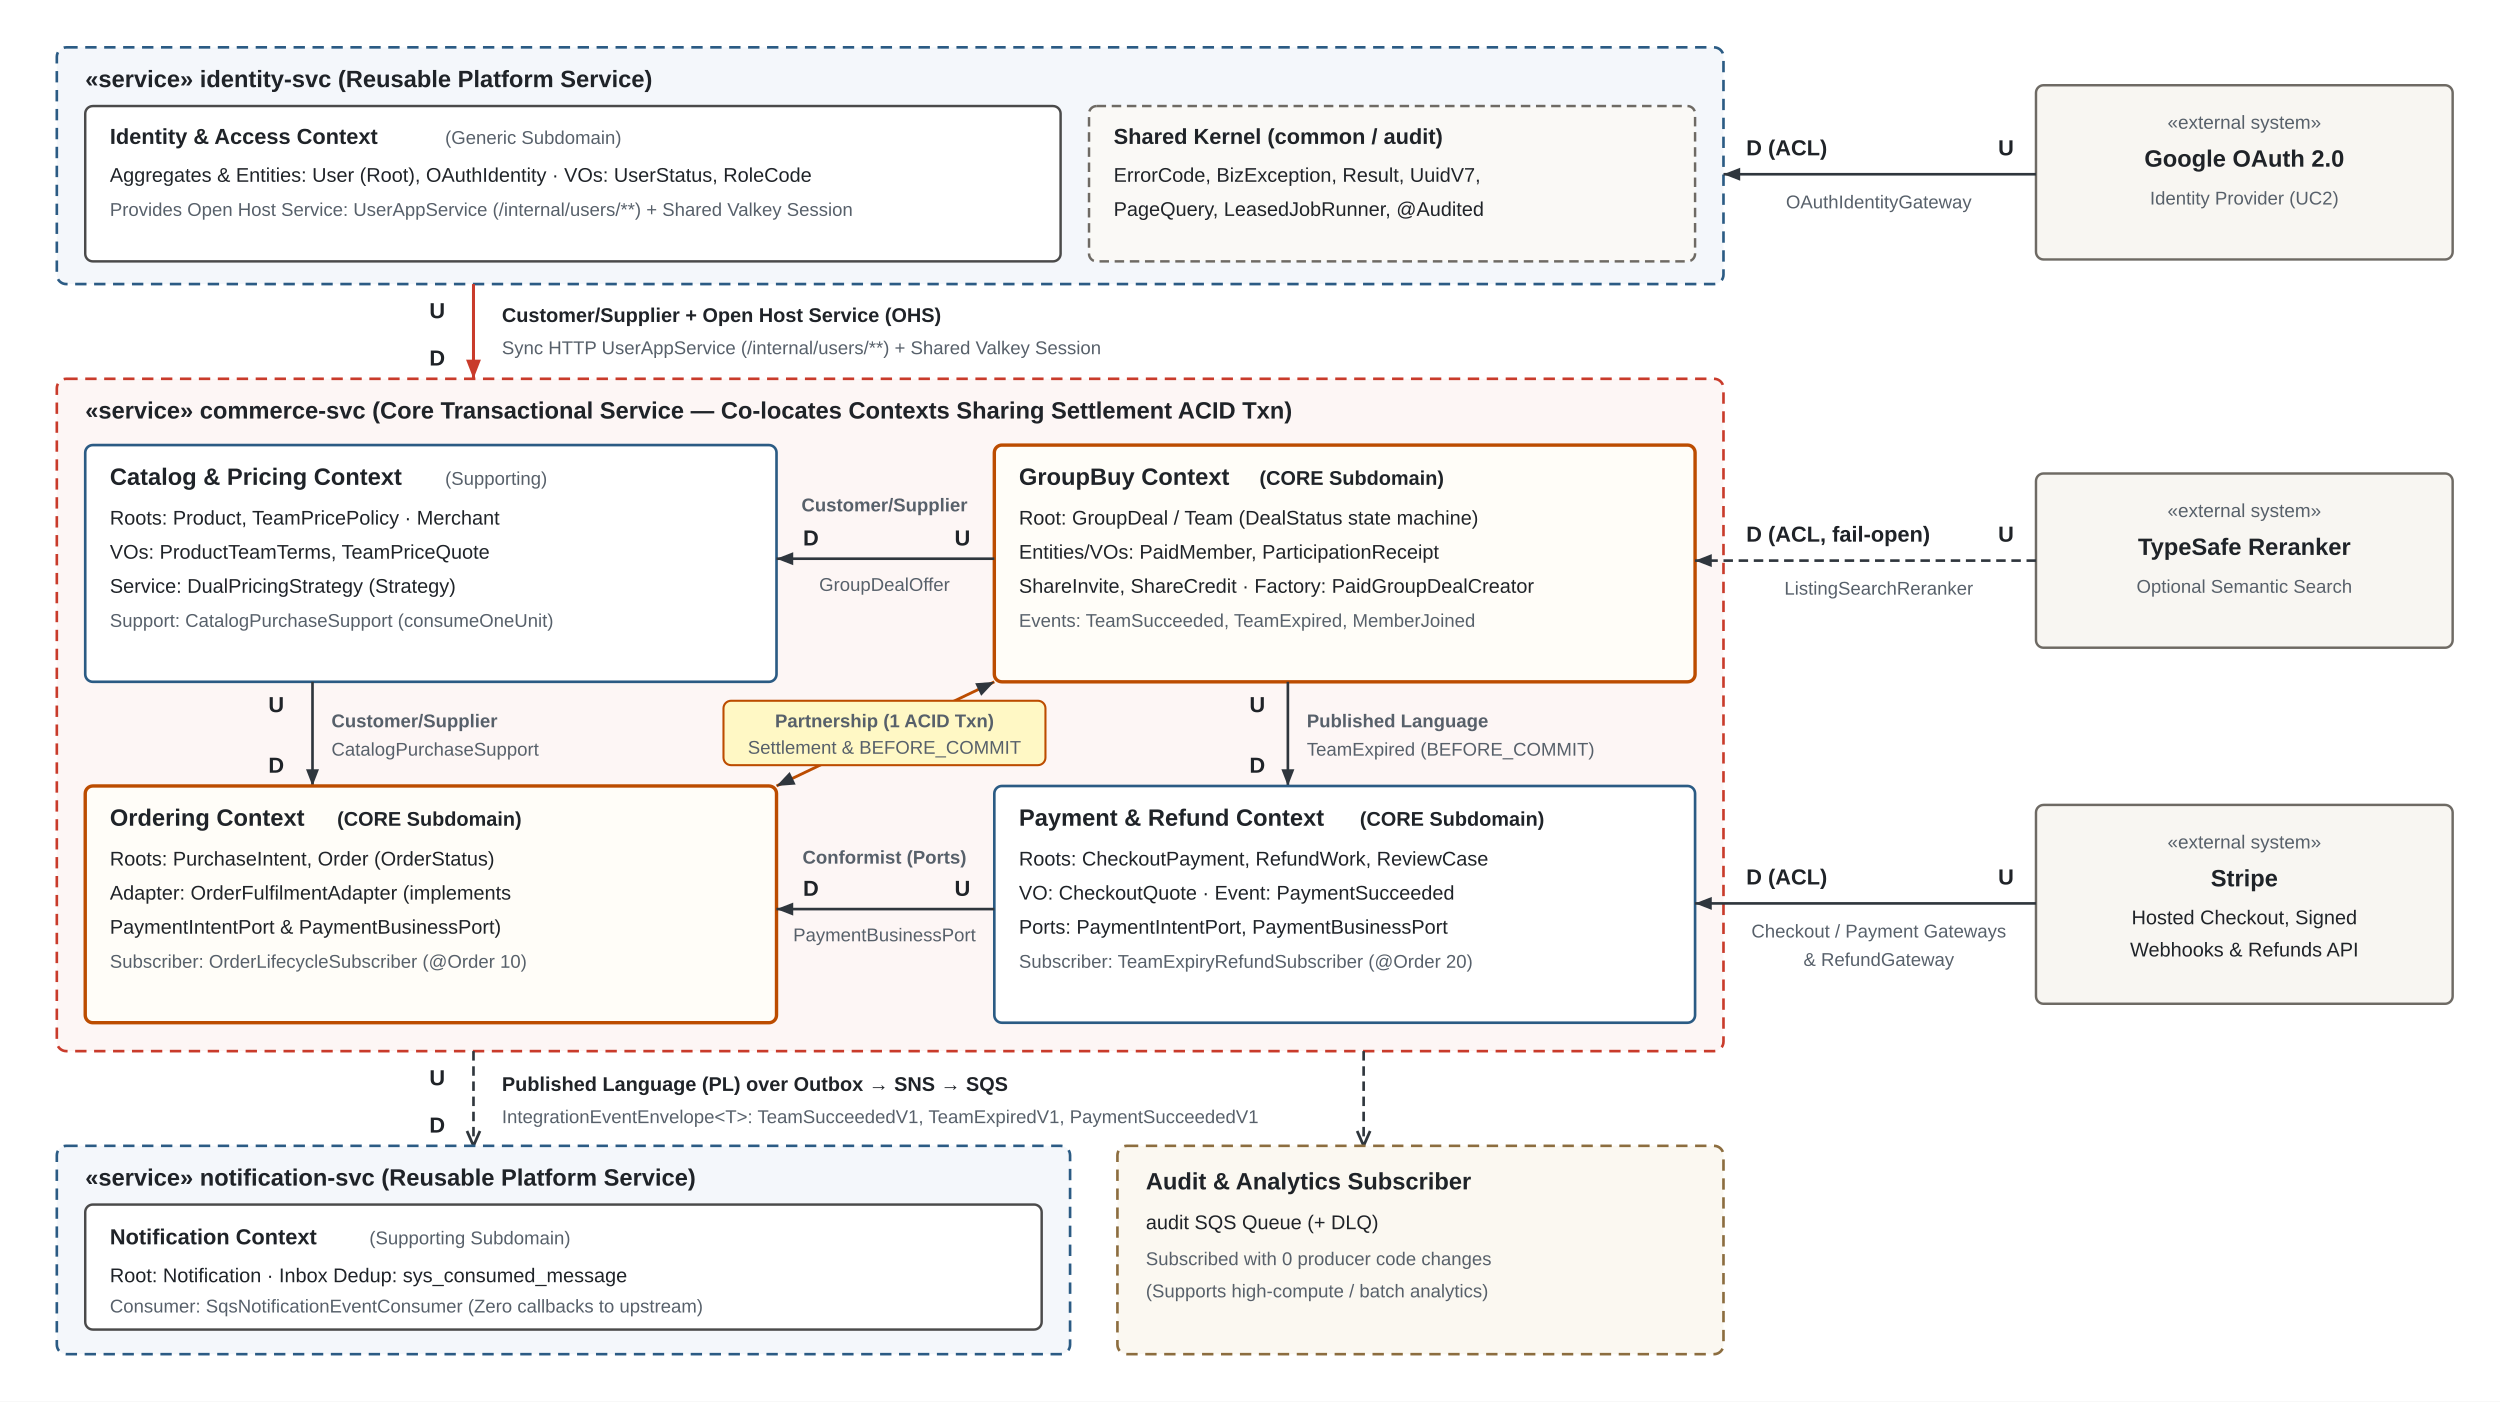
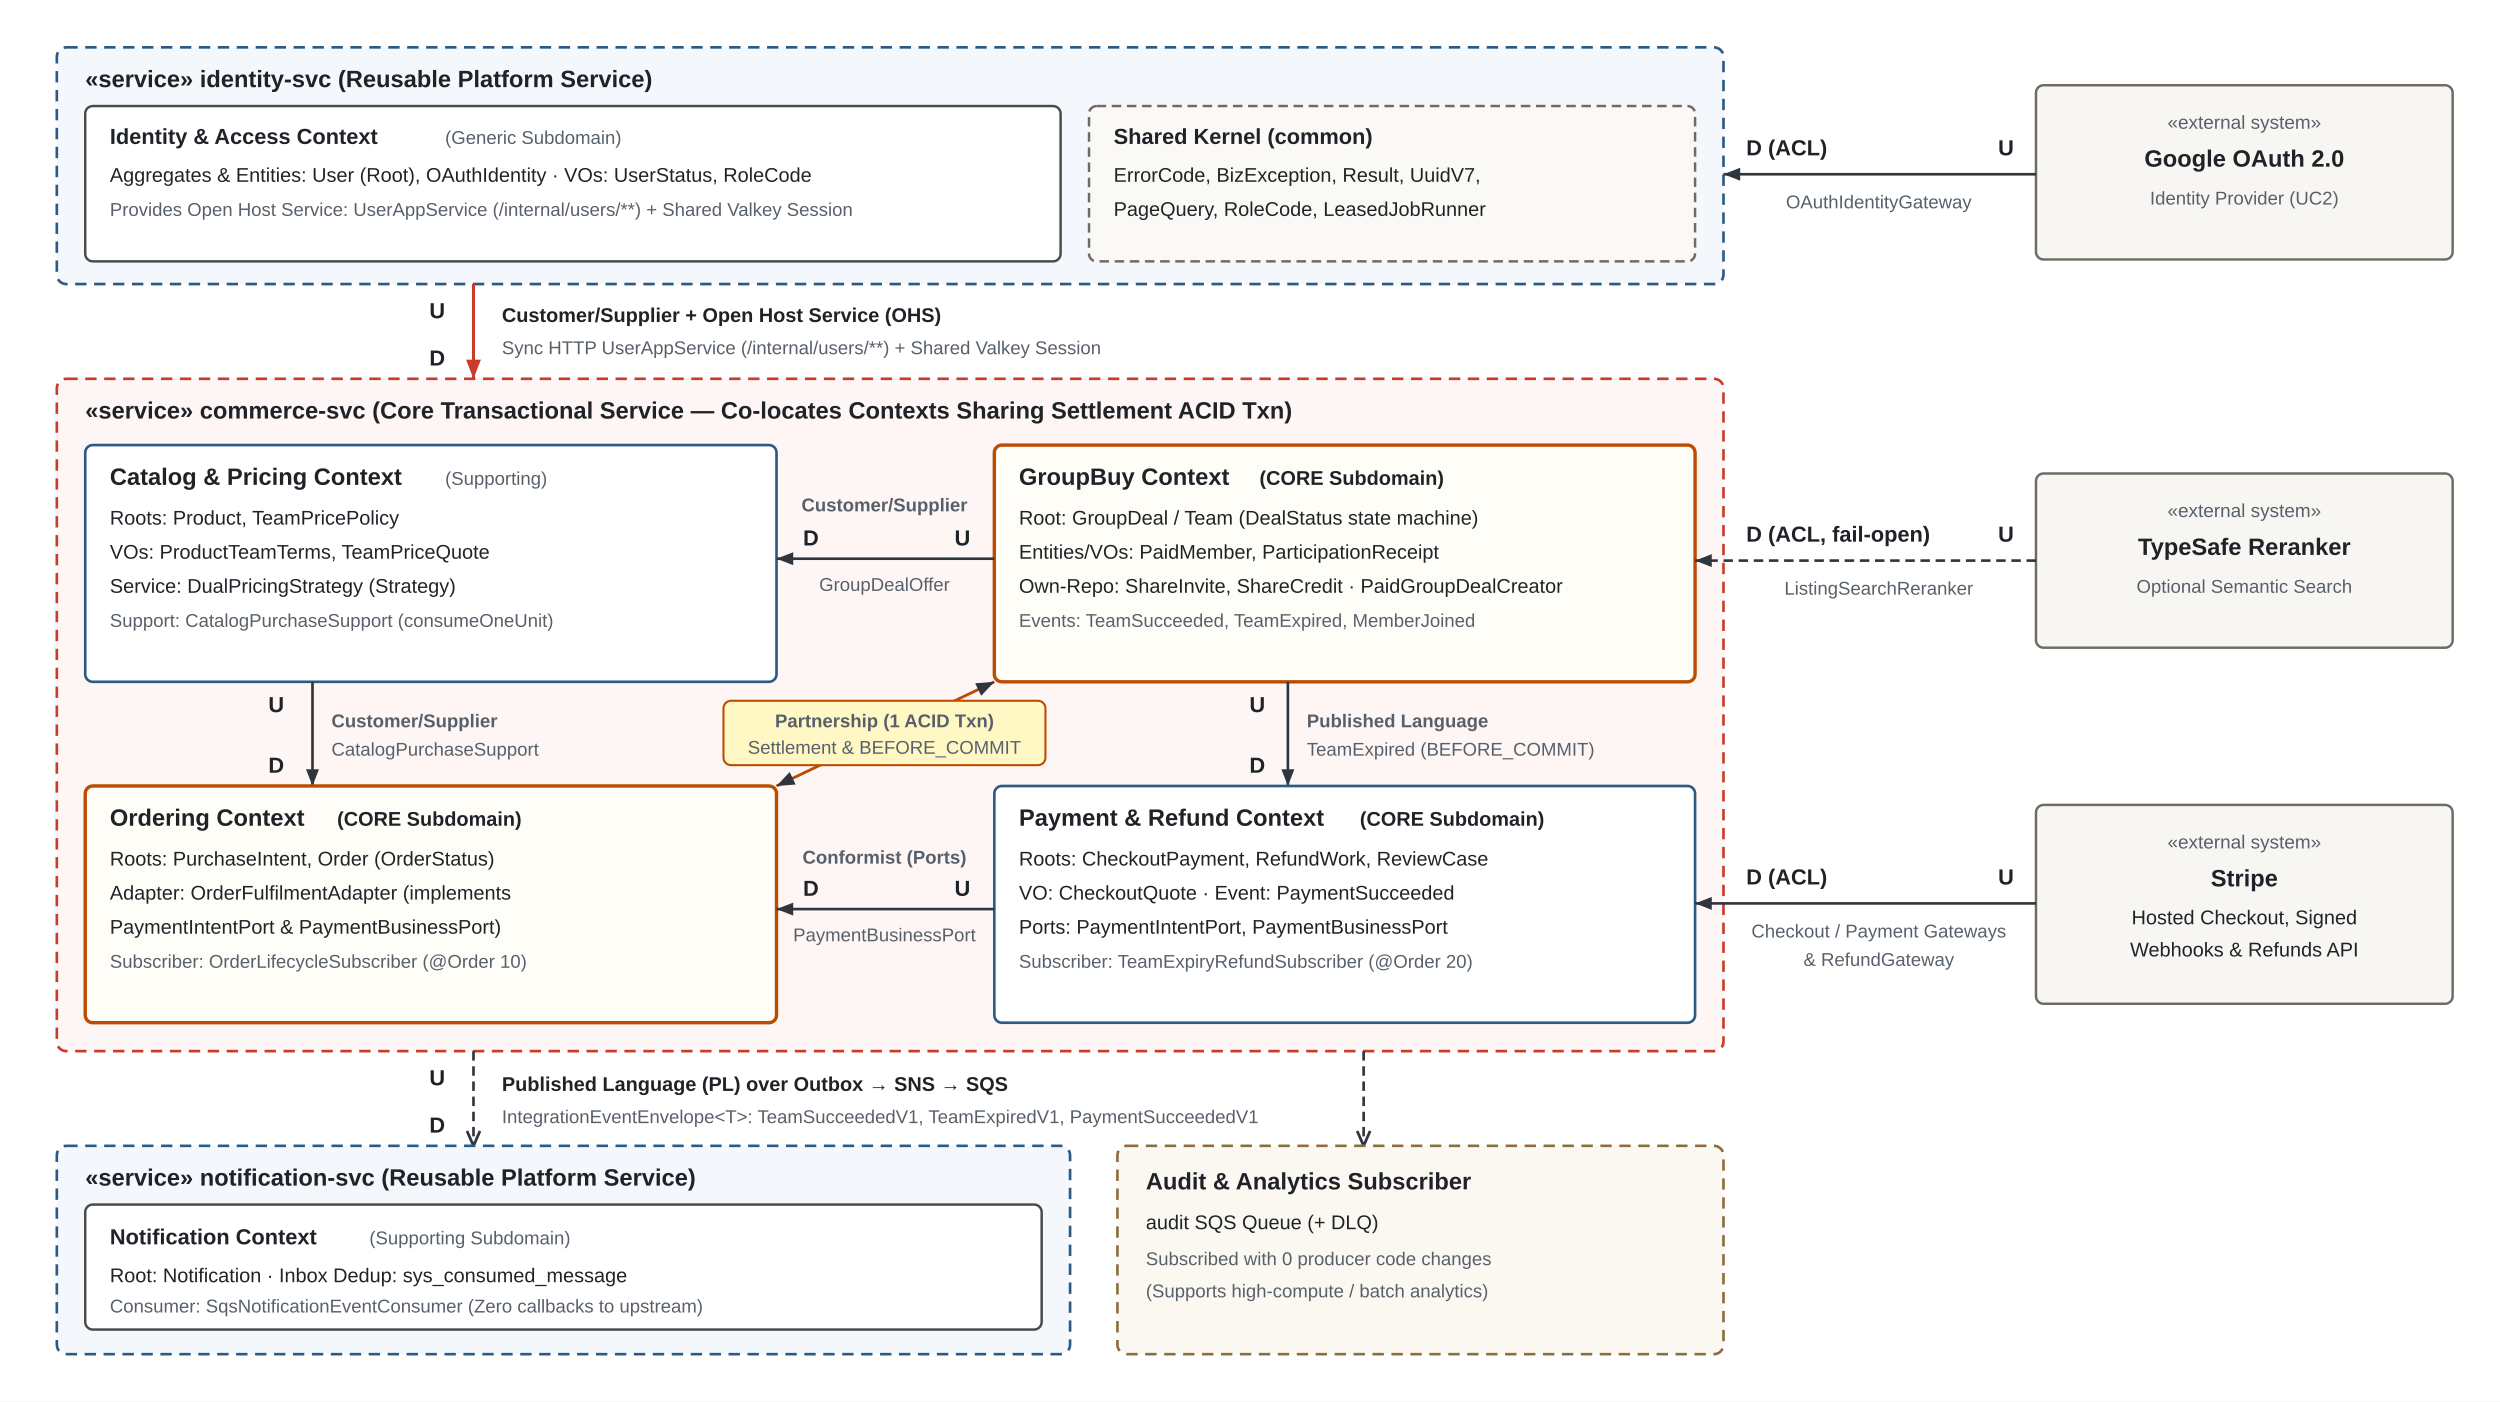
<svg xmlns="http://www.w3.org/2000/svg" viewBox="0 0 1320 740" width="100%" height="100%">
  <rect width="1320" height="740" fill="#FFFFFF" />
  <defs>
    <style>
      text { font-family: Arial, Helvetica, sans-serif; fill: #1F2328; }
      .title { font-size: 13px; font-weight: bold; }
      .h1 { font-size: 12.5px; font-weight: bold; }
      .h2 { font-size: 11.5px; font-weight: bold; }
      .stereo { font-size: 10px; fill: #57606A; }
      .body { font-size: 10.5px; fill: #1F2328; }
      .small { font-size: 9.8px; fill: #57606A; }
      .code { font-family: Consolas, 'Courier New', monospace; font-size: 9.8px; fill: #1F2328; }
    </style>
    <marker id="arrow-solid" viewBox="0 0 10 10" refX="9" refY="5" markerWidth="7" markerHeight="7" orient="auto-start-reverse">
      <path d="M 0 1.5 L 9 5 L 0 8.5 z" fill="#2F363D" />
    </marker>
    <marker id="arrow-open" viewBox="0 0 10 10" refX="9" refY="5" markerWidth="7" markerHeight="7" orient="auto-start-reverse">
      <path d="M 1 1.5 L 9 5 L 1 8.5" fill="none" stroke="#2F363D" stroke-width="1.5" />
    </marker>
    <marker id="arrow-red" viewBox="0 0 10 10" refX="9" refY="5" markerWidth="7" markerHeight="7" orient="auto-start-reverse">
      <path d="M 0 1.5 L 9 5 L 0 8.5 z" fill="#C93B2B" />
    </marker>
    <marker id="arrow-purple" viewBox="0 0 10 10" refX="9" refY="5" markerWidth="7" markerHeight="7" orient="auto-start-reverse">
      <path d="M 1 1.5 L 9 5 L 1 8.5" fill="none" stroke="#6E3CBC" stroke-width="1.5" />
    </marker>
    <marker id="diamond-black" viewBox="0 0 12 12" refX="1" refY="6" markerWidth="8" markerHeight="8" orient="auto">
      <polygon points="1,6 6,2 11,6 6,10" fill="#1F2328" stroke="#1F2328" stroke-width="1" />
    </marker>
  </defs>
  <rect x="30" y="25" width="880" height="125" fill="#F4F7FB" stroke="#2B5B84" stroke-width="1.4" stroke-dasharray="6,4" rx="5" />
  <text x="45" y="46" class="h1" fill="#2B5B84">«service» identity-svc (Reusable Platform Service)</text>
  <rect x="45" y="56" width="515" height="82" fill="#FFFFFF" stroke="#4A4A4A" stroke-width="1.3" rx="4" />
  <text x="58" y="76" class="h2">Identity &amp; Access Context</text>
  <text x="235" y="76" class="small">(Generic Subdomain)</text>
  <text x="58" y="96" class="body">Aggregates &amp; Entities: User (Root), OAuthIdentity · VOs: UserStatus, RoleCode</text>
  <text x="58" y="114" class="small">Provides Open Host Service: UserAppService (/internal/users/**) + Shared Valkey Session</text>
  <rect x="575" y="56" width="320" height="82" fill="#FAF9F6" stroke="#6E6A64" stroke-width="1.3" stroke-dasharray="5,3" rx="4" />
-   <text x="588" y="76" class="h2">Shared Kernel (common / audit)</text>
+   <text x="588" y="76" class="h2">Shared Kernel (common)</text>
  <text x="588" y="96" class="body">ErrorCode, BizException, Result, UuidV7,</text>
-   <text x="588" y="114" class="body">PageQuery, LeasedJobRunner, @Audited</text>
+   <text x="588" y="114" class="body">PageQuery, RoleCode, LeasedJobRunner</text>
  <line x1="250" y1="150" x2="250" y2="200" stroke="#C93B2B" stroke-width="1.6" marker-end="url(#arrow-red)" />
  <text x="235" y="168" text-anchor="end" class="h2">U</text>
  <text x="235" y="193" text-anchor="end" class="h2">D</text>
  <text x="265" y="170" class="body" fill="#C93B2B" font-weight="bold">Customer/Supplier + Open Host Service (OHS)</text>
  <text x="265" y="187" class="small">Sync HTTP UserAppService (/internal/users/**) + Shared Valkey Session</text>
  <rect x="30" y="200" width="880" height="355" fill="#FDF6F5" stroke="#C93B2B" stroke-width="1.4" stroke-dasharray="6,4" rx="5" />
  <text x="45" y="221" class="h1" fill="#C93B2B">«service» commerce-svc (Core Transactional Service — Co-locates Contexts Sharing Settlement ACID Txn)</text>
  <rect x="45" y="235" width="365" height="125" fill="#FFFFFF" stroke="#2B5B84" stroke-width="1.4" rx="4" />
  <text x="58" y="256" class="h1">Catalog &amp; Pricing Context</text>
  <text x="235" y="256" class="small" fill="#2B5B84">(Supporting)</text>
-   <text x="58" y="277" class="body">Roots: Product, TeamPricePolicy · Merchant</text>
+   <text x="58" y="277" class="body">Roots: Product, TeamPricePolicy</text>
  <text x="58" y="295" class="body">VOs: ProductTeamTerms, TeamPriceQuote</text>
  <text x="58" y="313" class="body">Service: DualPricingStrategy (Strategy)</text>
  <text x="58" y="331" class="small">Support: CatalogPurchaseSupport (consumeOneUnit)</text>
  <rect x="525" y="235" width="370" height="125" fill="#FFFDF8" stroke="#BC4C00" stroke-width="1.8" rx="4" />
  <text x="538" y="256" class="h1">GroupBuy Context</text>
  <text x="665" y="256" class="body" fill="#BC4C00" font-weight="bold">(CORE Subdomain)</text>
  <text x="538" y="277" class="body">Root: GroupDeal / Team (DealStatus state machine)</text>
  <text x="538" y="295" class="body">Entities/VOs: PaidMember, ParticipationReceipt</text>
-   <text x="538" y="313" class="body">ShareInvite, ShareCredit · Factory: PaidGroupDealCreator</text>
+   <text x="538" y="313" class="body">Own-Repo: ShareInvite, ShareCredit · PaidGroupDealCreator</text>
  <text x="538" y="331" class="small" fill="#BC4C00">Events: TeamSucceeded, TeamExpired, MemberJoined</text>
  <line x1="525" y1="295" x2="410" y2="295" stroke="#2F363D" stroke-width="1.4" marker-end="url(#arrow-solid)" />
  <text x="467" y="270" text-anchor="middle" class="small" font-weight="bold" fill="#1F2328">Customer/Supplier</text>
  <text x="424" y="288" class="h2">D</text>
  <text x="504" y="288" class="h2">U</text>
  <text x="467" y="312" text-anchor="middle" class="small">GroupDealOffer</text>
  <line x1="165" y1="360" x2="165" y2="415" stroke="#2F363D" stroke-width="1.4" marker-end="url(#arrow-solid)" />
  <text x="150" y="376" text-anchor="end" class="h2">U</text>
  <text x="150" y="408" text-anchor="end" class="h2">D</text>
  <text x="175" y="384" class="small" font-weight="bold" fill="#1F2328">Customer/Supplier</text>
  <text x="175" y="399" class="small">CatalogPurchaseSupport</text>
  <line x1="525" y1="360" x2="410" y2="415" stroke="#BC4C00" stroke-width="1.5" marker-start="url(#arrow-solid)" marker-end="url(#arrow-solid)" />
  <rect x="382" y="370" width="170" height="34" fill="#FFF8C5" stroke="#BC4C00" stroke-width="1.1" rx="4" />
  <text x="467" y="384" text-anchor="middle" class="small" font-weight="bold" fill="#7A2E00">Partnership (1 ACID Txn)</text>
  <text x="467" y="398" text-anchor="middle" class="small" fill="#1F2328">Settlement &amp; BEFORE_COMMIT</text>
  <line x1="680" y1="360" x2="680" y2="415" stroke="#2F363D" stroke-width="1.4" marker-end="url(#arrow-solid)" />
  <text x="668" y="376" text-anchor="end" class="h2">U</text>
  <text x="668" y="408" text-anchor="end" class="h2">D</text>
  <text x="690" y="384" class="small" font-weight="bold" fill="#1F2328">Published Language</text>
  <text x="690" y="399" class="small">TeamExpired (BEFORE_COMMIT)</text>
  <rect x="45" y="415" width="365" height="125" fill="#FFFDF8" stroke="#BC4C00" stroke-width="1.8" rx="4" />
  <text x="58" y="436" class="h1">Ordering Context</text>
  <text x="178" y="436" class="body" fill="#BC4C00" font-weight="bold">(CORE Subdomain)</text>
  <text x="58" y="457" class="body">Roots: PurchaseIntent, Order (OrderStatus)</text>
  <text x="58" y="475" class="body">Adapter: OrderFulfilmentAdapter (implements</text>
  <text x="58" y="493" class="body">PaymentIntentPort &amp; PaymentBusinessPort)</text>
  <text x="58" y="511" class="small">Subscriber: OrderLifecycleSubscriber (@Order 10)</text>
  <rect x="525" y="415" width="370" height="125" fill="#FFFFFF" stroke="#2B5B84" stroke-width="1.4" rx="4" />
  <text x="538" y="436" class="h1">Payment &amp; Refund Context</text>
  <text x="718" y="436" class="body" fill="#BC4C00" font-weight="bold">(CORE Subdomain)</text>
  <text x="538" y="457" class="body">Roots: CheckoutPayment, RefundWork, ReviewCase</text>
  <text x="538" y="475" class="body">VO: CheckoutQuote · Event: PaymentSucceeded</text>
  <text x="538" y="493" class="body">Ports: PaymentIntentPort, PaymentBusinessPort</text>
  <text x="538" y="511" class="small">Subscriber: TeamExpiryRefundSubscriber (@Order 20)</text>
  <line x1="525" y1="480" x2="410" y2="480" stroke="#2F363D" stroke-width="1.4" marker-end="url(#arrow-solid)" />
  <text x="467" y="456" text-anchor="middle" class="small" font-weight="bold" fill="#1F2328">Conformist (Ports)</text>
  <text x="424" y="473" class="h2">D</text>
  <text x="504" y="473" class="h2">U</text>
  <text x="467" y="497" text-anchor="middle" class="small">PaymentBusinessPort</text>
  <line x1="250" y1="555" x2="250" y2="605" stroke="#2F363D" stroke-width="1.4" stroke-dasharray="5,3" marker-end="url(#arrow-open)" />
  <line x1="720" y1="555" x2="720" y2="605" stroke="#2F363D" stroke-width="1.4" stroke-dasharray="5,3" marker-end="url(#arrow-open)" />
  <text x="235" y="573" text-anchor="end" class="h2">U</text>
  <text x="235" y="598" text-anchor="end" class="h2">D</text>
  <text x="265" y="576" class="body" font-weight="bold">Published Language (PL) over Outbox → SNS → SQS</text>
  <text x="265" y="593" class="small">IntegrationEventEnvelope&lt;T&gt;: TeamSucceededV1, TeamExpiredV1, PaymentSucceededV1</text>
  <rect x="30" y="605" width="535" height="110" fill="#F4F7FB" stroke="#2B5B84" stroke-width="1.4" stroke-dasharray="6,4" rx="5" />
  <text x="45" y="626" class="h1" fill="#2B5B84">«service» notification-svc (Reusable Platform Service)</text>
  <rect x="45" y="636" width="505" height="66" fill="#FFFFFF" stroke="#4A4A4A" stroke-width="1.3" rx="4" />
  <text x="58" y="657" class="h2">Notification Context</text>
  <text x="195" y="657" class="small">(Supporting Subdomain)</text>
  <text x="58" y="677" class="body">Root: Notification · Inbox Dedup: sys_consumed_message</text>
  <text x="58" y="693" class="small">Consumer: SqsNotificationEventConsumer (Zero callbacks to upstream)</text>
  <rect x="590" y="605" width="320" height="110" fill="#FBF8F1" stroke="#8C6D3F" stroke-width="1.4" stroke-dasharray="6,4" rx="5" />
  <text x="605" y="628" class="h1" fill="#8C6D3F">Audit &amp; Analytics Subscriber</text>
  <text x="605" y="649" class="body">audit SQS Queue (+ DLQ)</text>
  <text x="605" y="668" class="small">Subscribed with 0 producer code changes</text>
  <text x="605" y="685" class="small">(Supports high-compute / batch analytics)</text>
  <rect x="1075" y="45" width="220" height="92" fill="#F8F6F2" stroke="#6E6A64" stroke-width="1.3" rx="4" />
  <text x="1185" y="68" text-anchor="middle" class="stereo">«external system»</text>
  <text x="1185" y="88" text-anchor="middle" class="h1">Google OAuth 2.0</text>
  <text x="1185" y="108" text-anchor="middle" class="small">Identity Provider (UC2)</text>
  <line x1="1075" y1="92" x2="910" y2="92" stroke="#2F363D" stroke-width="1.4" marker-end="url(#arrow-solid)" />
  <text x="922" y="82" class="h2">D (ACL)</text>
  <text x="1055" y="82" class="h2">U</text>
  <text x="992" y="110" text-anchor="middle" class="small">OAuthIdentityGateway</text>
  <rect x="1075" y="250" width="220" height="92" fill="#F8F6F2" stroke="#6E6A64" stroke-width="1.3" rx="4" />
  <text x="1185" y="273" text-anchor="middle" class="stereo">«external system»</text>
  <text x="1185" y="293" text-anchor="middle" class="h1">TypeSafe Reranker</text>
  <text x="1185" y="313" text-anchor="middle" class="small">Optional Semantic Search</text>
  <line x1="1075" y1="296" x2="895" y2="296" stroke="#2F363D" stroke-width="1.4" stroke-dasharray="5,3" marker-end="url(#arrow-solid)" />
  <text x="922" y="286" class="h2">D (ACL, fail-open)</text>
  <text x="1055" y="286" class="h2">U</text>
  <text x="992" y="314" text-anchor="middle" class="small">ListingSearchReranker</text>
  <rect x="1075" y="425" width="220" height="105" fill="#F8F6F2" stroke="#6E6A64" stroke-width="1.3" rx="4" />
  <text x="1185" y="448" text-anchor="middle" class="stereo">«external system»</text>
  <text x="1185" y="468" text-anchor="middle" class="h1">Stripe</text>
  <text x="1185" y="488" text-anchor="middle" class="body">Hosted Checkout, Signed</text>
  <text x="1185" y="505" text-anchor="middle" class="body">Webhooks &amp; Refunds API</text>
  <line x1="1075" y1="477" x2="895" y2="477" stroke="#2F363D" stroke-width="1.4" marker-end="url(#arrow-solid)" />
  <text x="922" y="467" class="h2">D (ACL)</text>
  <text x="1055" y="467" class="h2">U</text>
  <text x="992" y="495" text-anchor="middle" class="small">Checkout / Payment Gateways</text>
  <text x="992" y="510" text-anchor="middle" class="small">&amp; RefundGateway</text>
</svg>
